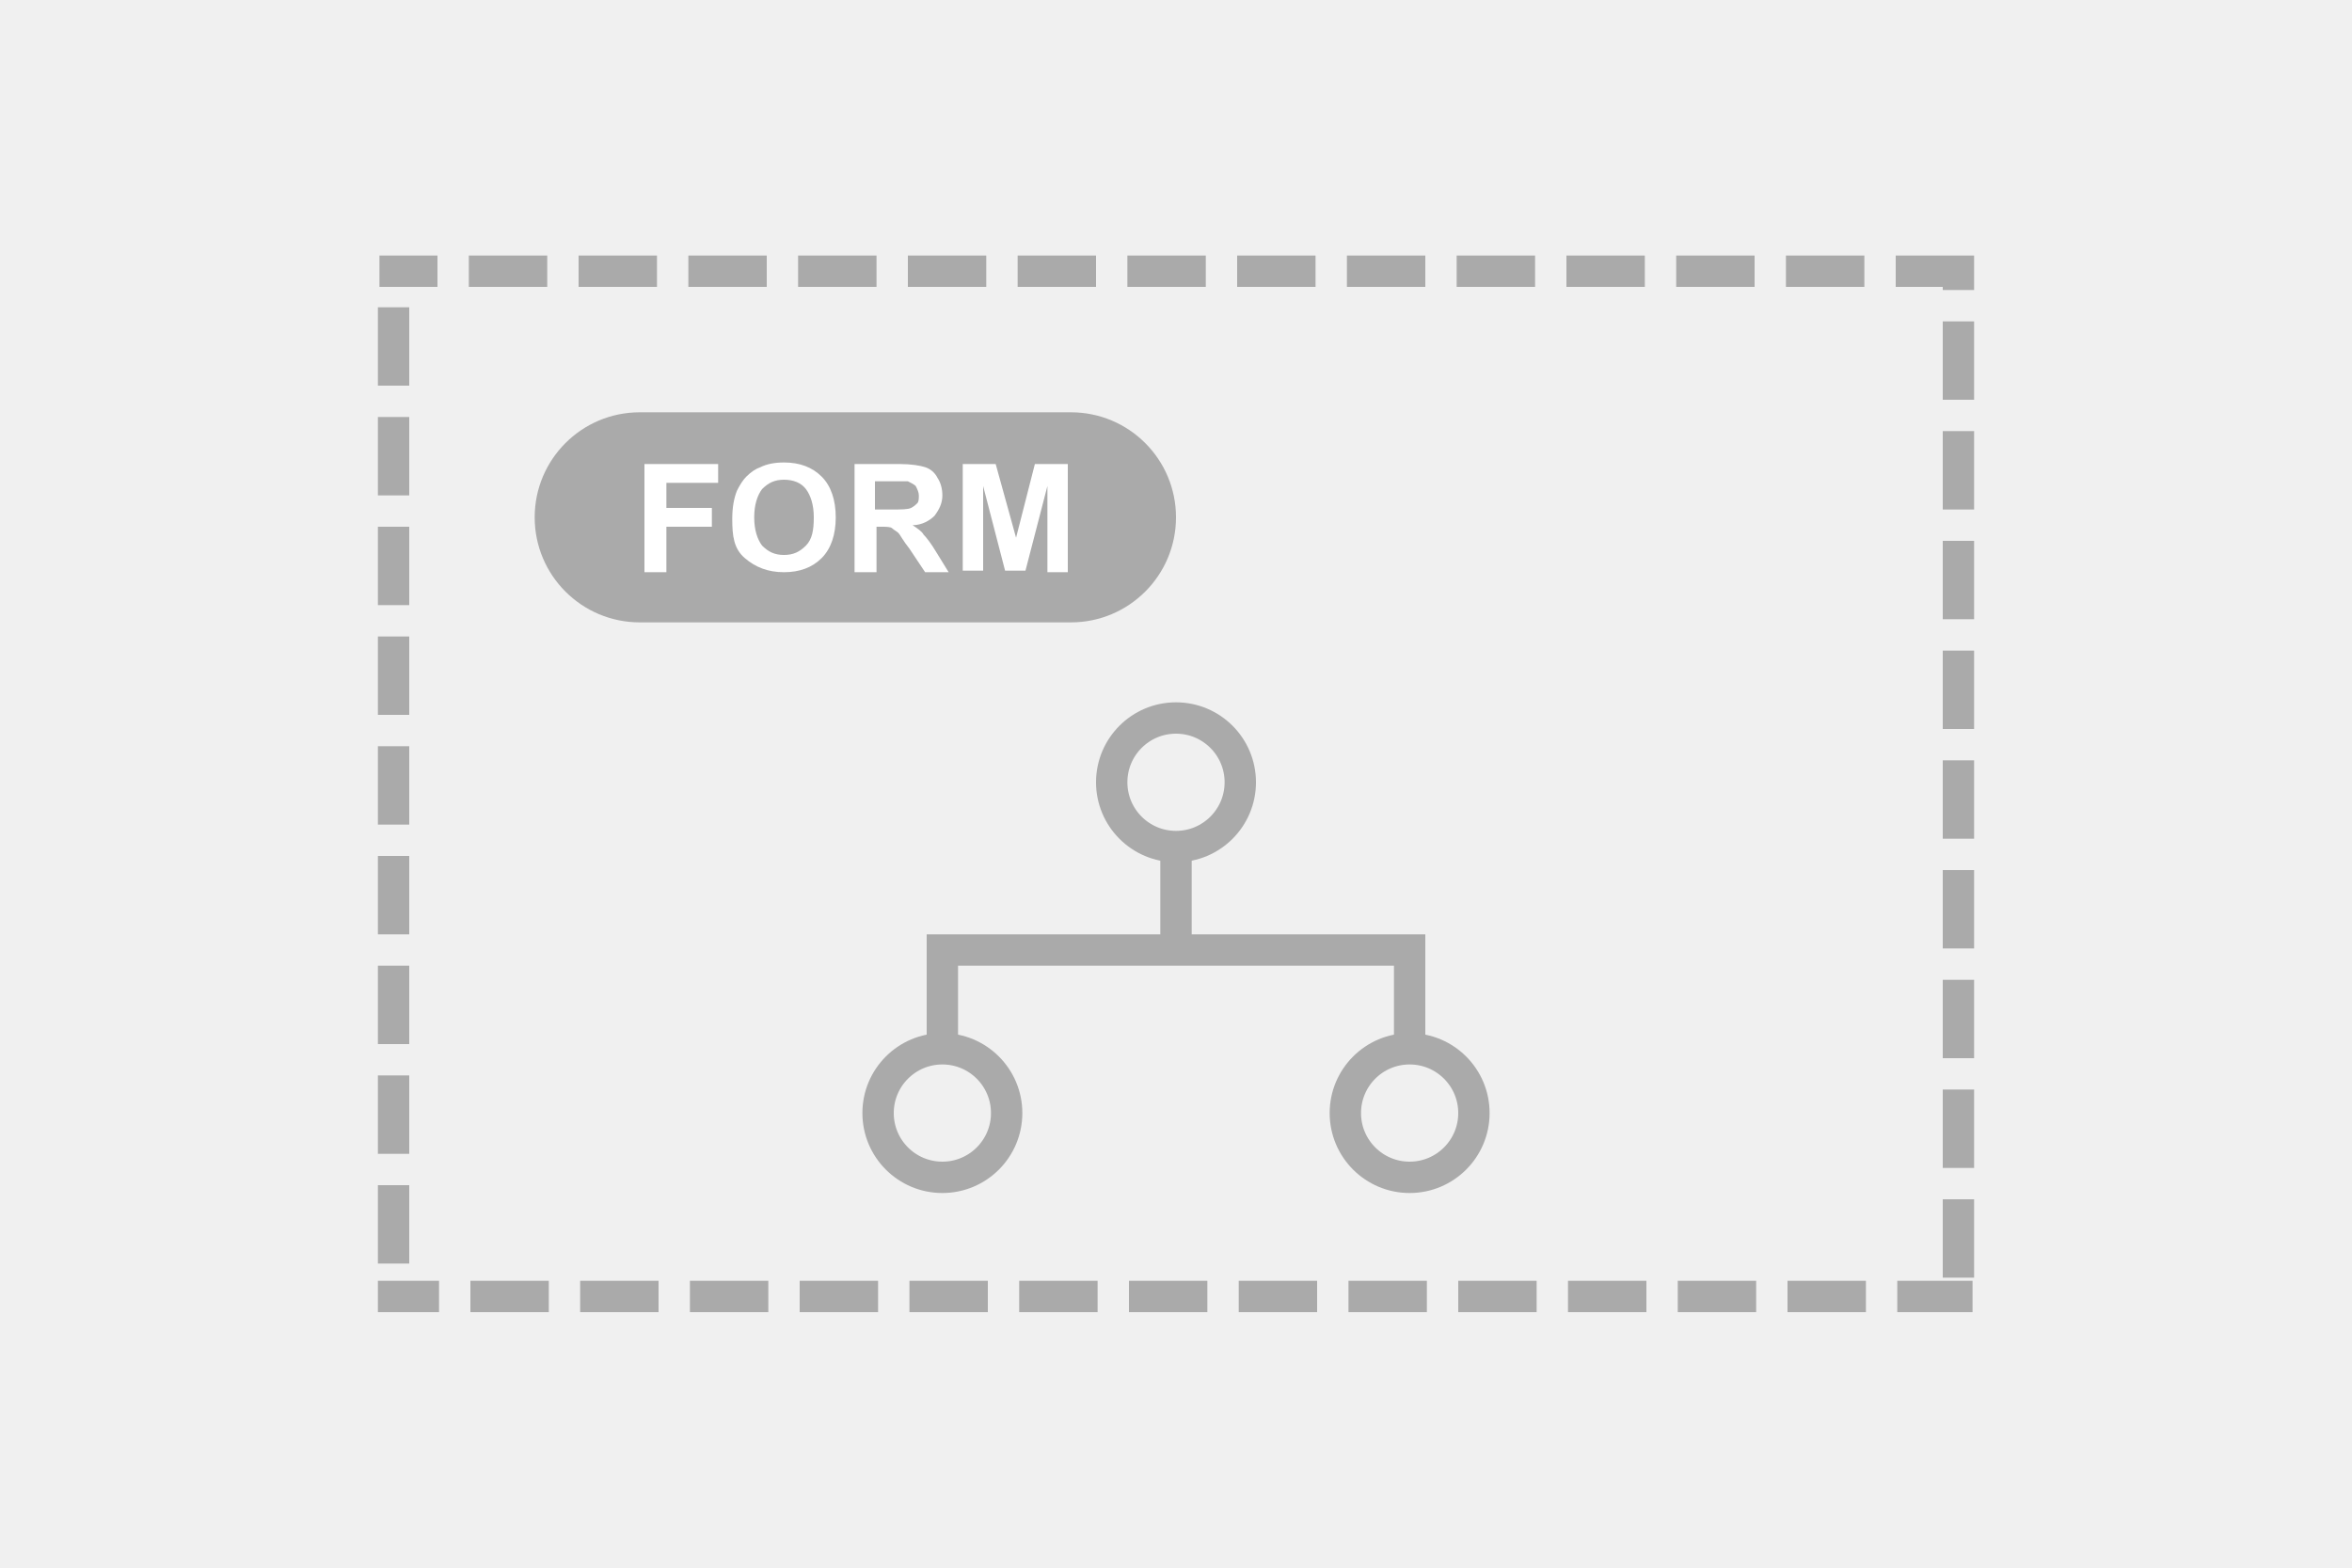
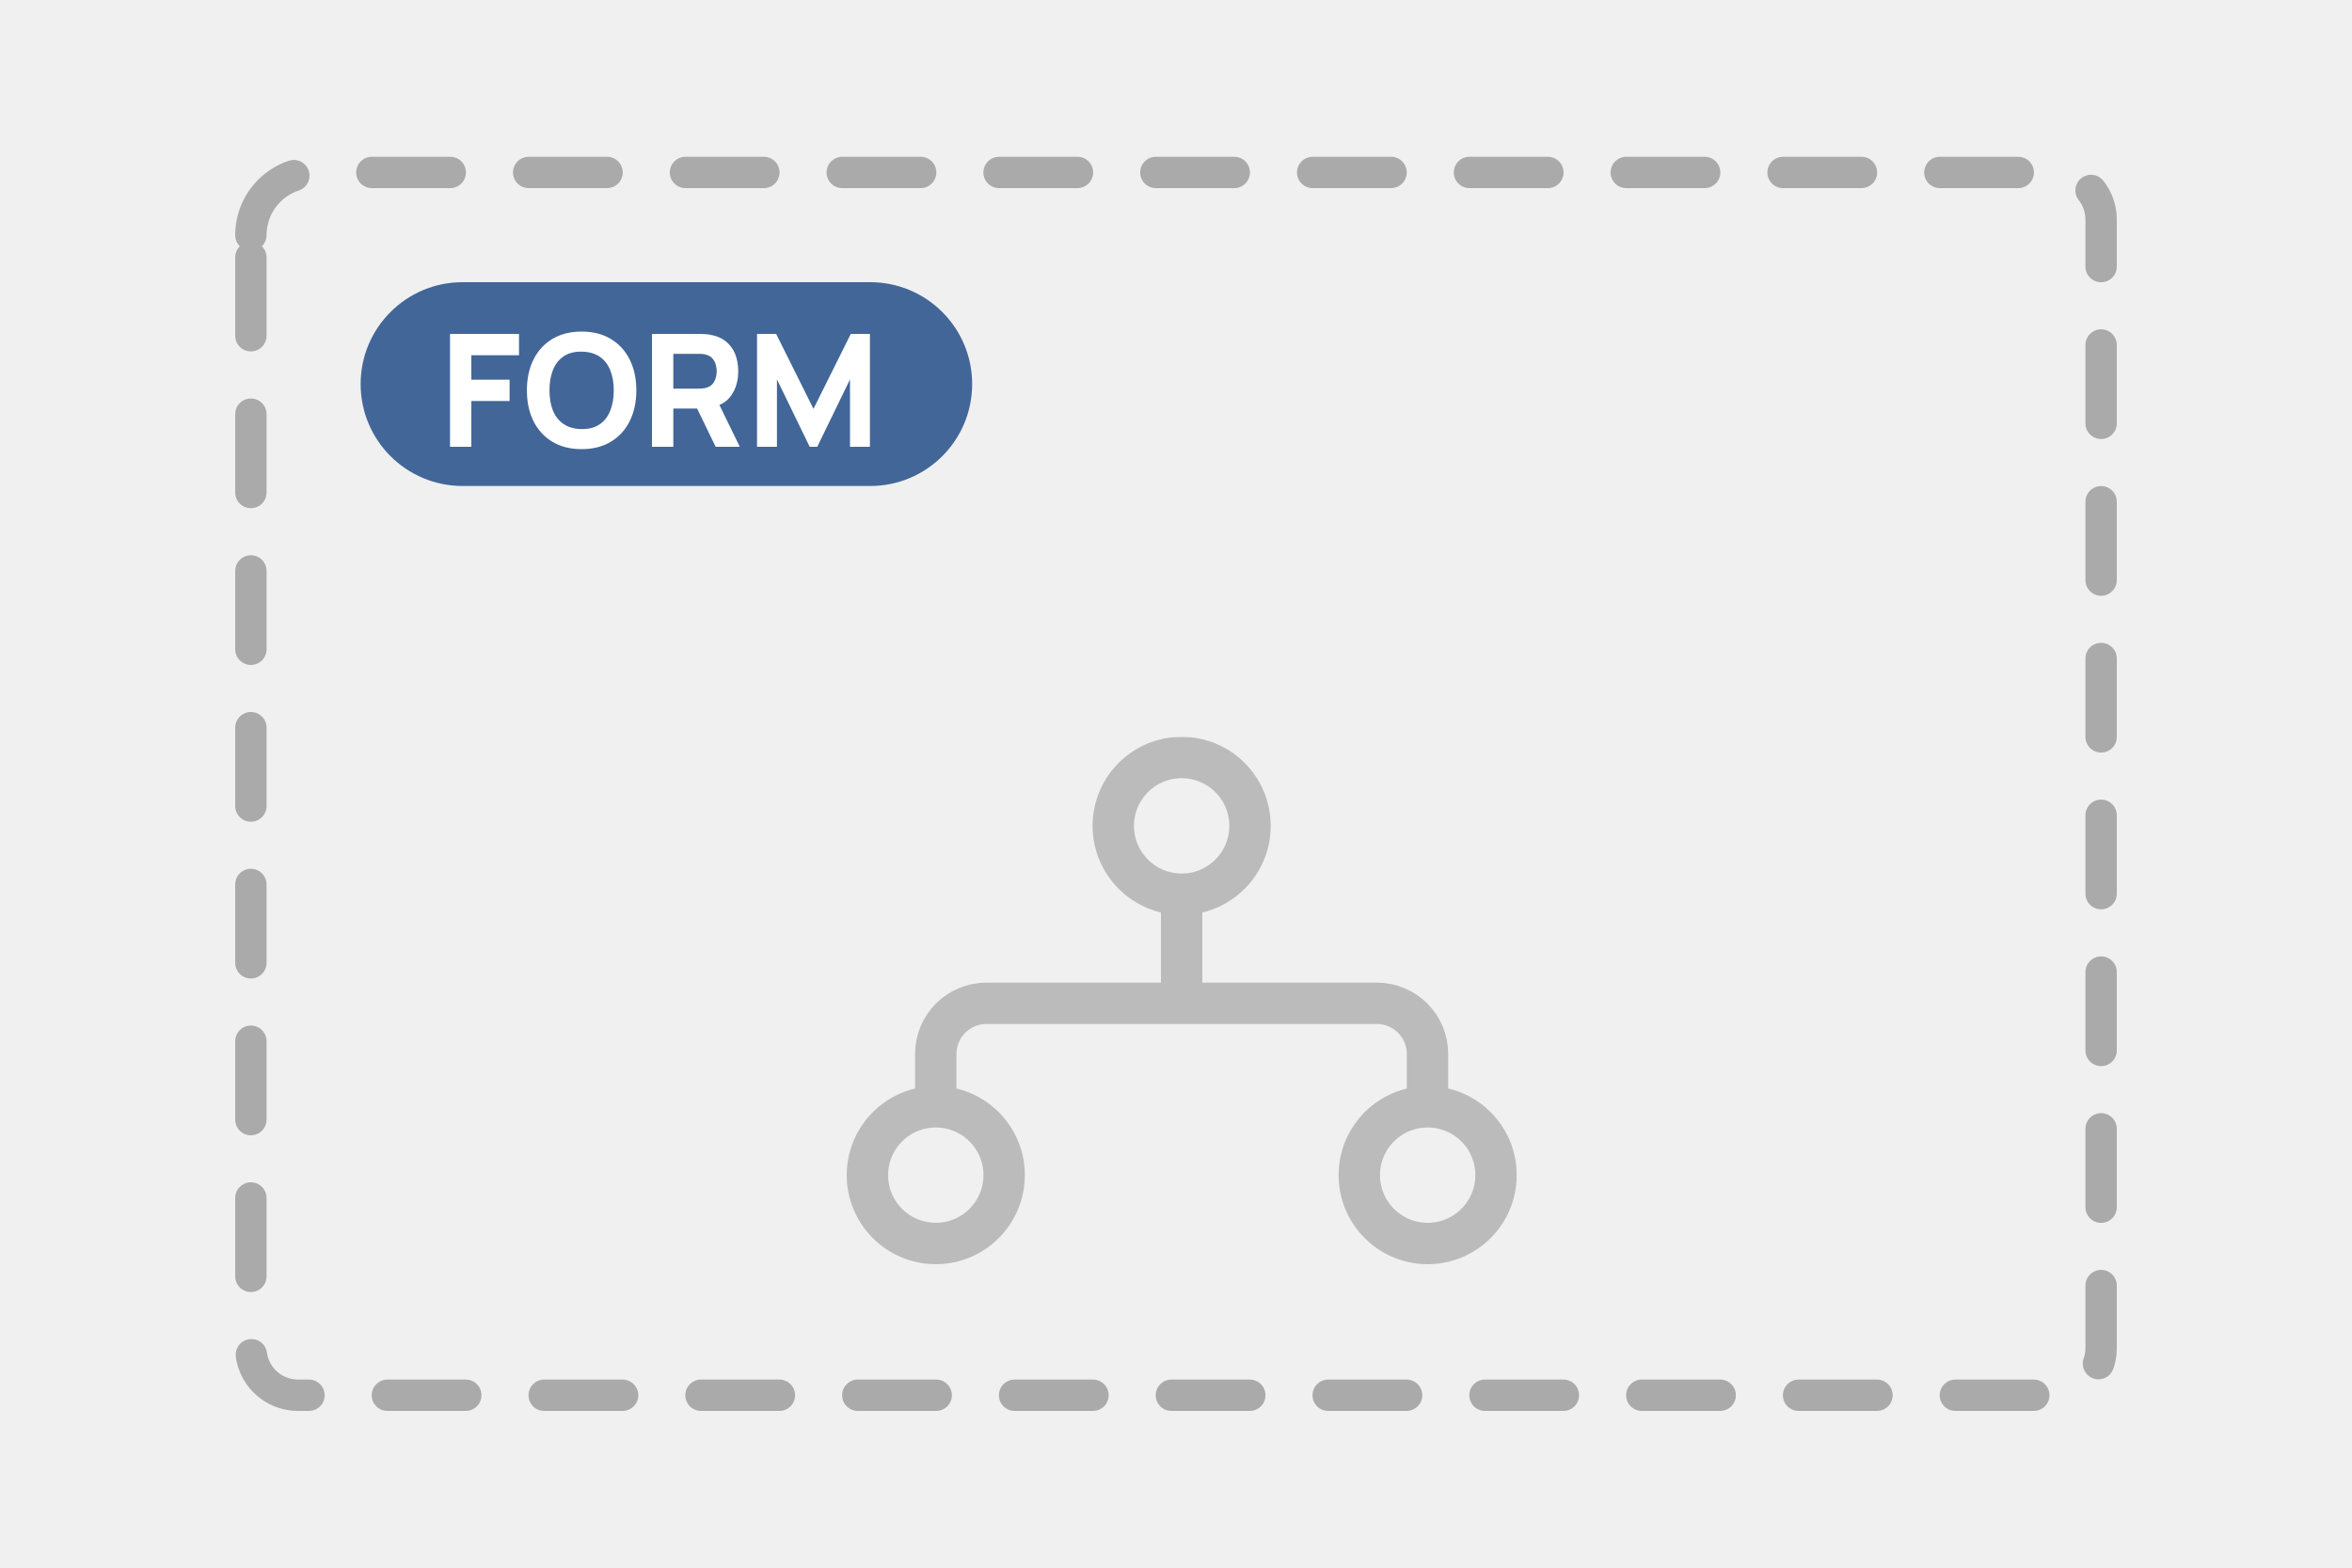
- <svg xmlns="http://www.w3.org/2000/svg" version="1.1" id="Ebene_1" x="0px" y="0px" viewBox="0 0 150 100" style="enable-background:new 0 0 150 100;" xml:space="preserve">
-   <style type="text/css">
- 	.st0{fill:#AAAAAA;}
- 	.st1{fill:#FFFFFF;}
- 	.st2{fill:none;stroke:#AAAAAA;stroke-width:2;stroke-miterlimit:10;}
- </style>
-   <g>
-     <path class="st0" d="M118.9,16.3h-5v2h5V16.3L118.9,16.3z M111.9,16.3h-5v2h5V16.3L111.9,16.3z M104.9,16.3h-5v2h5V16.3L104.9,16.3   z M97.9,16.3h-5v2h5V16.3L97.9,16.3z M90.9,16.3h-5v2h5V16.3L90.9,16.3z M83.9,16.3h-5v2h5V16.3L83.9,16.3z M76.9,16.3h-5v2h5V16.3   L76.9,16.3z M69.9,16.3h-5v2h5V16.3L69.9,16.3z M62.9,16.3h-5v2h5V16.3L62.9,16.3z M55.9,16.3h-5v2h5V16.3L55.9,16.3z M48.9,16.3   h-5v2h5V16.3L48.9,16.3z M41.9,16.3h-5v2h5V16.3L41.9,16.3z M34.9,16.3h-5v2h5V16.3L34.9,16.3z M27.9,16.3h-3.7v2h3.7V16.3   L27.9,16.3z M26.1,19.6h-2v5h2V19.6L26.1,19.6z M26.1,26.6h-2v5h2V26.6L26.1,26.6z M26.1,33.6h-2v5h2V33.6L26.1,33.6z M26.1,40.6   h-2v5h2V40.6L26.1,40.6z M26.1,47.6h-2v5h2V47.6L26.1,47.6z M26.1,54.6h-2v5h2V54.6L26.1,54.6z M26.1,61.6h-2v5h2V61.6L26.1,61.6z    M26.1,68.6h-2v5h2V68.6L26.1,68.6z M26.1,75.6h-2v5h2V75.6L26.1,75.6z M28,81.7h-3.9v0.9l0,0v-0.9v0.9l0,0v1.1h2l0,0l0,0l0,0l0,0   c1,0,1.9,0,1.9,0V81.7L28,81.7z M35,81.7h-5v2h5V81.7L35,81.7z M42,81.7h-5v2h5V81.7L42,81.7z M49,81.7h-5v2h5V81.7L49,81.7z    M56,81.7h-5v2h5V81.7L56,81.7z M63,81.7h-5v2h5V81.7L63,81.7z M70,81.7h-5v2h5V81.7L70,81.7z M77,81.7h-5v2h5V81.7L77,81.7z    M84,81.7h-5v2h5V81.7L84,81.7z M91,81.7h-5v2h5V81.7L91,81.7z M98,81.7h-5v2h5V81.7L98,81.7z M105,81.7h-5v2h5V81.7L105,81.7z    M112,81.7h-5v2h5V81.7L112,81.7z M119,81.7h-5v2h5V81.7L119,81.7z M125.9,81.7H121v2h4.8V81.7L125.9,81.7z M125.9,76.5h-2v5h2   V76.5L125.9,76.5z M125.9,69.5h-2v5h2V69.5L125.9,69.5z M125.9,62.5h-2v5h2V62.5L125.9,62.5z M125.9,55.5h-2v5h2V55.5L125.9,55.5z    M125.9,48.5h-2v5h2V48.5L125.9,48.5z M125.9,41.5h-2v5h2V41.5L125.9,41.5z M125.9,34.5h-2v5h2V34.5L125.9,34.5z M125.9,27.5h-2v5   h2V27.5L125.9,27.5z M125.9,20.5h-2v5h2V20.5L125.9,20.5z M125.9,16.3h-5v2h3v0.2h2V16.3L125.9,16.3z" />
-   </g>
-   <g>
-     <path class="st0" d="M68.3,39.7H40.8c-3.7,0-6.7-3-6.7-6.7v0c0-3.7,3-6.7,6.7-6.7h27.5c3.7,0,6.7,3,6.7,6.7v0   C75,36.7,72,39.7,68.3,39.7z" />
-     <g>
-       <path class="st1" d="M41.1,36.5v-6.9h4.7v1.2h-3.3v1.6h2.9v1.2h-2.9v2.9H41.1z" />
-       <path class="st1" d="M46.7,33.1c0-0.7,0.1-1.3,0.3-1.8c0.2-0.4,0.4-0.7,0.6-0.9c0.3-0.3,0.6-0.5,0.9-0.6c0.4-0.2,0.9-0.3,1.5-0.3    c1,0,1.8,0.3,2.4,0.9s0.9,1.5,0.9,2.6c0,1.1-0.3,2-0.9,2.6c-0.6,0.6-1.4,0.9-2.4,0.9c-1,0-1.8-0.3-2.5-0.9S46.7,34.2,46.7,33.1z     M48.1,33c0,0.8,0.2,1.4,0.5,1.8c0.4,0.4,0.8,0.6,1.4,0.6c0.6,0,1-0.2,1.4-0.6c0.4-0.4,0.5-1,0.5-1.8c0-0.8-0.2-1.4-0.5-1.8    c-0.3-0.4-0.8-0.6-1.4-0.6c-0.6,0-1,0.2-1.4,0.6C48.3,31.6,48.1,32.2,48.1,33z" />
-       <path class="st1" d="M54.5,36.5v-6.9h2.9c0.7,0,1.3,0.1,1.6,0.2c0.3,0.1,0.6,0.3,0.8,0.7c0.2,0.3,0.3,0.7,0.3,1.1    c0,0.5-0.2,0.9-0.5,1.3c-0.3,0.3-0.8,0.6-1.4,0.6c0.3,0.2,0.6,0.4,0.7,0.6c0.2,0.2,0.5,0.6,0.8,1.1l0.8,1.3H59L58,35    c-0.4-0.5-0.6-0.9-0.7-1c-0.1-0.1-0.3-0.2-0.4-0.3c-0.1-0.1-0.4-0.1-0.7-0.1h-0.3v2.9H54.5z M55.8,32.5h1c0.7,0,1.1,0,1.3-0.1    c0.2-0.1,0.3-0.2,0.4-0.3c0.1-0.1,0.1-0.3,0.1-0.5c0-0.2-0.1-0.4-0.2-0.6c-0.1-0.1-0.3-0.2-0.5-0.3c-0.1,0-0.5,0-1,0h-1.1V32.5z" />
-       <path class="st1" d="M61.4,36.5v-6.9h2.1l1.3,4.7l1.2-4.7h2.1v6.9h-1.3V31l-1.4,5.4h-1.3L62.7,31v5.4H61.4z" />
+ <svg xmlns="http://www.w3.org/2000/svg" viewBox="0 0 150 100" fill="none">
+   <g id="form-condition">
+     <path id="Rectangle 1" d="M16 15C16 12.791 17.791 11 20 11H131C132.657 11 134 12.343 134 14V86C134 87.657 132.657 89 131 89H19C17.343 89 16 87.657 16 86V15Z" stroke="#AAAAAA" stroke-width="2" stroke-linecap="round" stroke-dasharray="5 5" />
+     <g id="Badge">
+       <g clip-path="url(#clip0_4_263)">
+         <rect x="23" y="18" width="39" height="13" rx="6.5" fill="#426698" />
+         <path id="FORM" d="M28.7 28.5V21.3H33.1V22.66H30.06V24.22H32.5V25.58H30.06V28.5H28.7ZM37.093 28.65C36.373 28.65 35.751 28.493 35.228 28.18C34.708 27.867 34.306 27.428 34.023 26.865C33.743 26.302 33.603 25.647 33.603 24.9C33.603 24.153 33.743 23.498 34.023 22.935C34.306 22.372 34.708 21.933 35.228 21.62C35.751 21.307 36.373 21.15 37.093 21.15C37.813 21.15 38.433 21.307 38.953 21.62C39.476 21.933 39.878 22.372 40.158 22.935C40.441 23.498 40.583 24.153 40.583 24.9C40.583 25.647 40.441 26.302 40.158 26.865C39.878 27.428 39.476 27.867 38.953 28.18C38.433 28.493 37.813 28.65 37.093 28.65ZM37.093 27.37C37.549 27.377 37.929 27.278 38.233 27.075C38.536 26.872 38.763 26.583 38.913 26.21C39.066 25.837 39.143 25.4 39.143 24.9C39.143 24.4 39.066 23.967 38.913 23.6C38.763 23.233 38.536 22.948 38.233 22.745C37.929 22.542 37.549 22.437 37.093 22.43C36.636 22.423 36.256 22.522 35.953 22.725C35.649 22.928 35.421 23.217 35.268 23.59C35.118 23.963 35.043 24.4 35.043 24.9C35.043 25.4 35.118 25.833 35.268 26.2C35.421 26.567 35.649 26.852 35.953 27.055C36.256 27.258 36.636 27.363 37.093 27.37ZM41.581 28.5V21.3H44.621C44.691 21.3 44.784 21.303 44.901 21.31C45.021 21.313 45.127 21.323 45.221 21.34C45.651 21.407 46.002 21.548 46.276 21.765C46.553 21.982 46.756 22.255 46.886 22.585C47.016 22.912 47.081 23.277 47.081 23.68C47.081 24.283 46.931 24.8 46.631 25.23C46.331 25.657 45.861 25.92 45.221 26.02L44.621 26.06H42.941V28.5H41.581ZM45.641 28.5L44.221 25.57L45.621 25.3L47.181 28.5H45.641ZM42.941 24.79H44.561C44.631 24.79 44.708 24.787 44.791 24.78C44.874 24.773 44.951 24.76 45.021 24.74C45.204 24.69 45.346 24.607 45.446 24.49C45.546 24.37 45.614 24.238 45.651 24.095C45.691 23.948 45.711 23.81 45.711 23.68C45.711 23.55 45.691 23.413 45.651 23.27C45.614 23.123 45.546 22.992 45.446 22.875C45.346 22.755 45.204 22.67 45.021 22.62C44.951 22.6 44.874 22.587 44.791 22.58C44.708 22.573 44.631 22.57 44.561 22.57H42.941V24.79ZM48.28 28.5V21.3H49.5L51.88 26.08L54.26 21.3H55.48V28.5H54.21V24.2L52.12 28.5H51.64L49.55 24.2V28.5H48.28Z" fill="white" />
+       </g>
+     </g>
+     <g id="Ebene_1" clip-path="url(#clip1_4_263)">
+       <g id="Group" opacity="0.75">
+         <path id="Vector" d="M59.68 70.59V67.23C59.68 65.44 61.13 64 62.91 64H87.81C89.6 64 91.04 65.45 91.04 67.23V70.59" stroke="#AAAAAA" stroke-width="2.64" stroke-miterlimit="10" />
+         <path id="Vector_2" d="M75.36 63.64V57.05" stroke="#AAAAAA" stroke-width="2.64" stroke-miterlimit="10" />
+         <path id="Vector_3" d="M75.36 57.04C77.768 57.04 79.72 55.088 79.72 52.68C79.72 50.272 77.768 48.32 75.36 48.32C72.952 48.32 71 50.272 71 52.68C71 55.088 72.952 57.04 75.36 57.04Z" stroke="#AAAAAA" stroke-width="2.64" stroke-miterlimit="10" />
+         <path id="Vector_4" d="M91.05 79.32C93.458 79.32 95.41 77.368 95.41 74.96C95.41 72.552 93.458 70.6 91.05 70.6C88.642 70.6 86.69 72.552 86.69 74.96C86.69 77.368 88.642 79.32 91.05 79.32Z" stroke="#AAAAAA" stroke-width="2.64" stroke-miterlimit="10" />
+         <path id="Vector_5" d="M59.68 79.32C62.088 79.32 64.04 77.368 64.04 74.96C64.04 72.552 62.088 70.6 59.68 70.6C57.272 70.6 55.32 72.552 55.32 74.96C55.32 77.368 57.272 79.32 59.68 79.32Z" stroke="#AAAAAA" stroke-width="2.64" stroke-miterlimit="10" />
+       </g>
    </g>
  </g>
-   <g>
-     <g>
-       <polyline class="st2" points="60.1,66.9 60.1,60.6 89.9,60.6 89.9,66.9   " />
-       <line class="st2" x1="75" y1="60.3" x2="75" y2="54" />
-     </g>
-     <circle class="st2" cx="75" cy="49.9" r="4.1" />
-     <circle class="st2" cx="89.9" cy="71" r="4.1" />
-     <circle class="st2" cx="60.1" cy="71" r="4.1" />
-   </g>
+   <defs>
+     <clipPath id="clip0_4_263">
+       <rect x="23" y="18" width="39" height="13" rx="6.5" fill="white" />
+     </clipPath>
+     <clipPath id="clip1_4_263">
+       <rect width="42.73" height="33.64" fill="white" transform="translate(54 47)" />
+     </clipPath>
+   </defs>
</svg>
